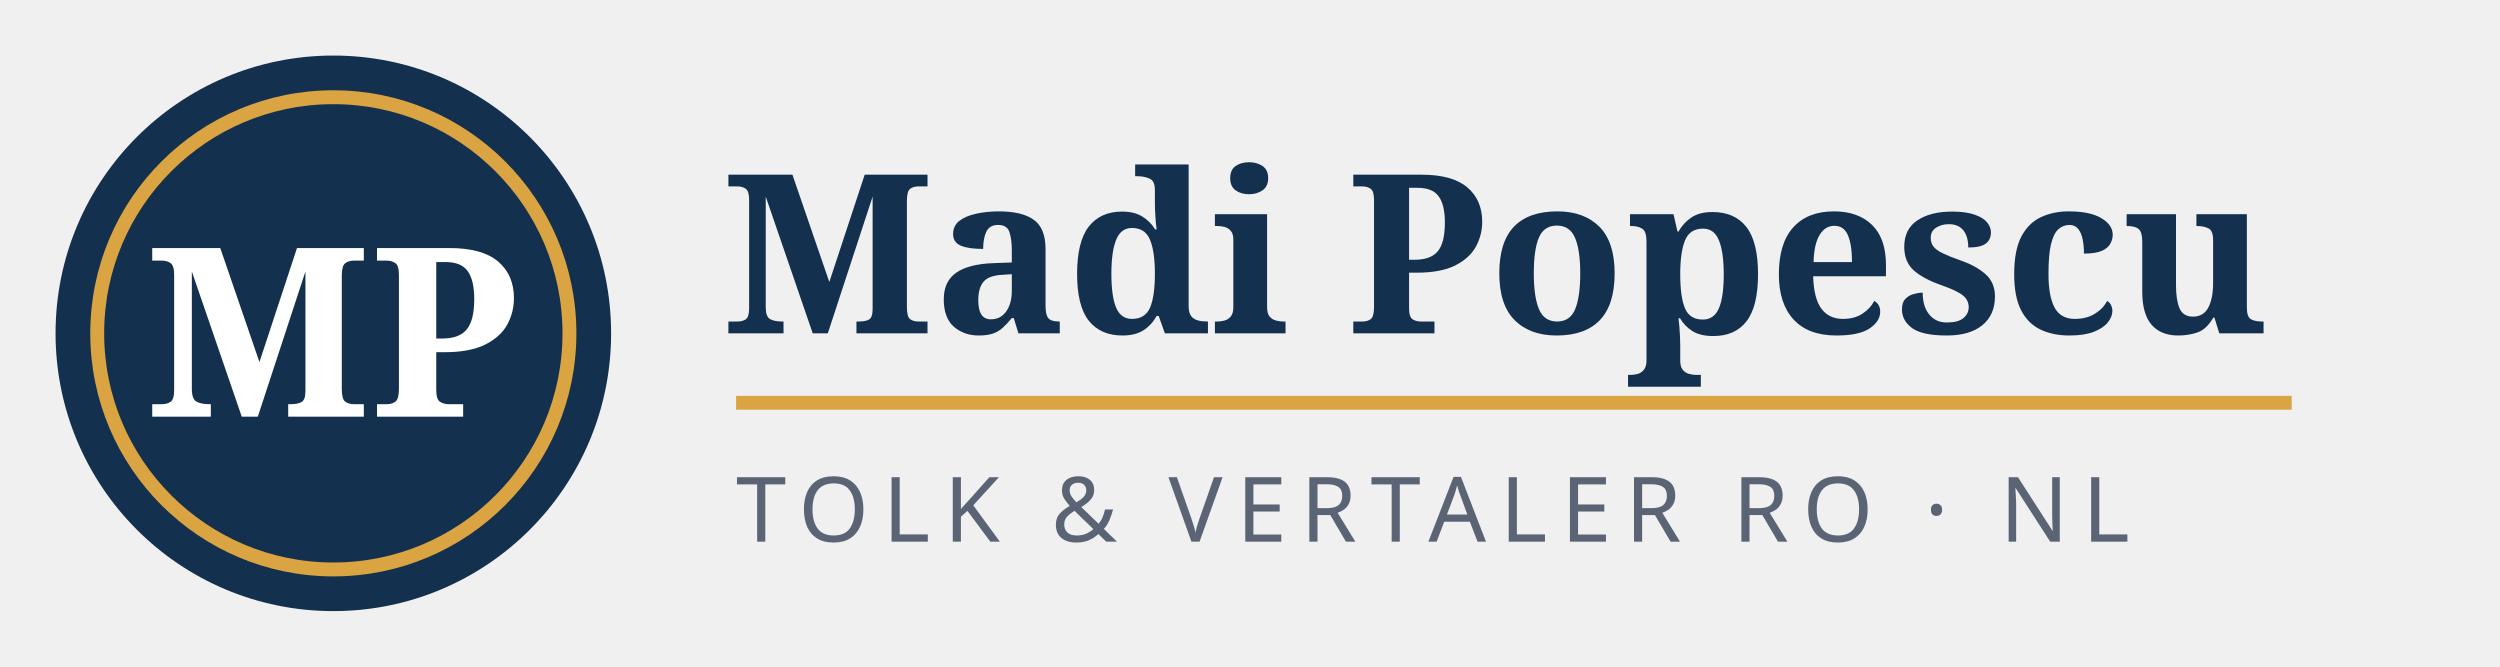
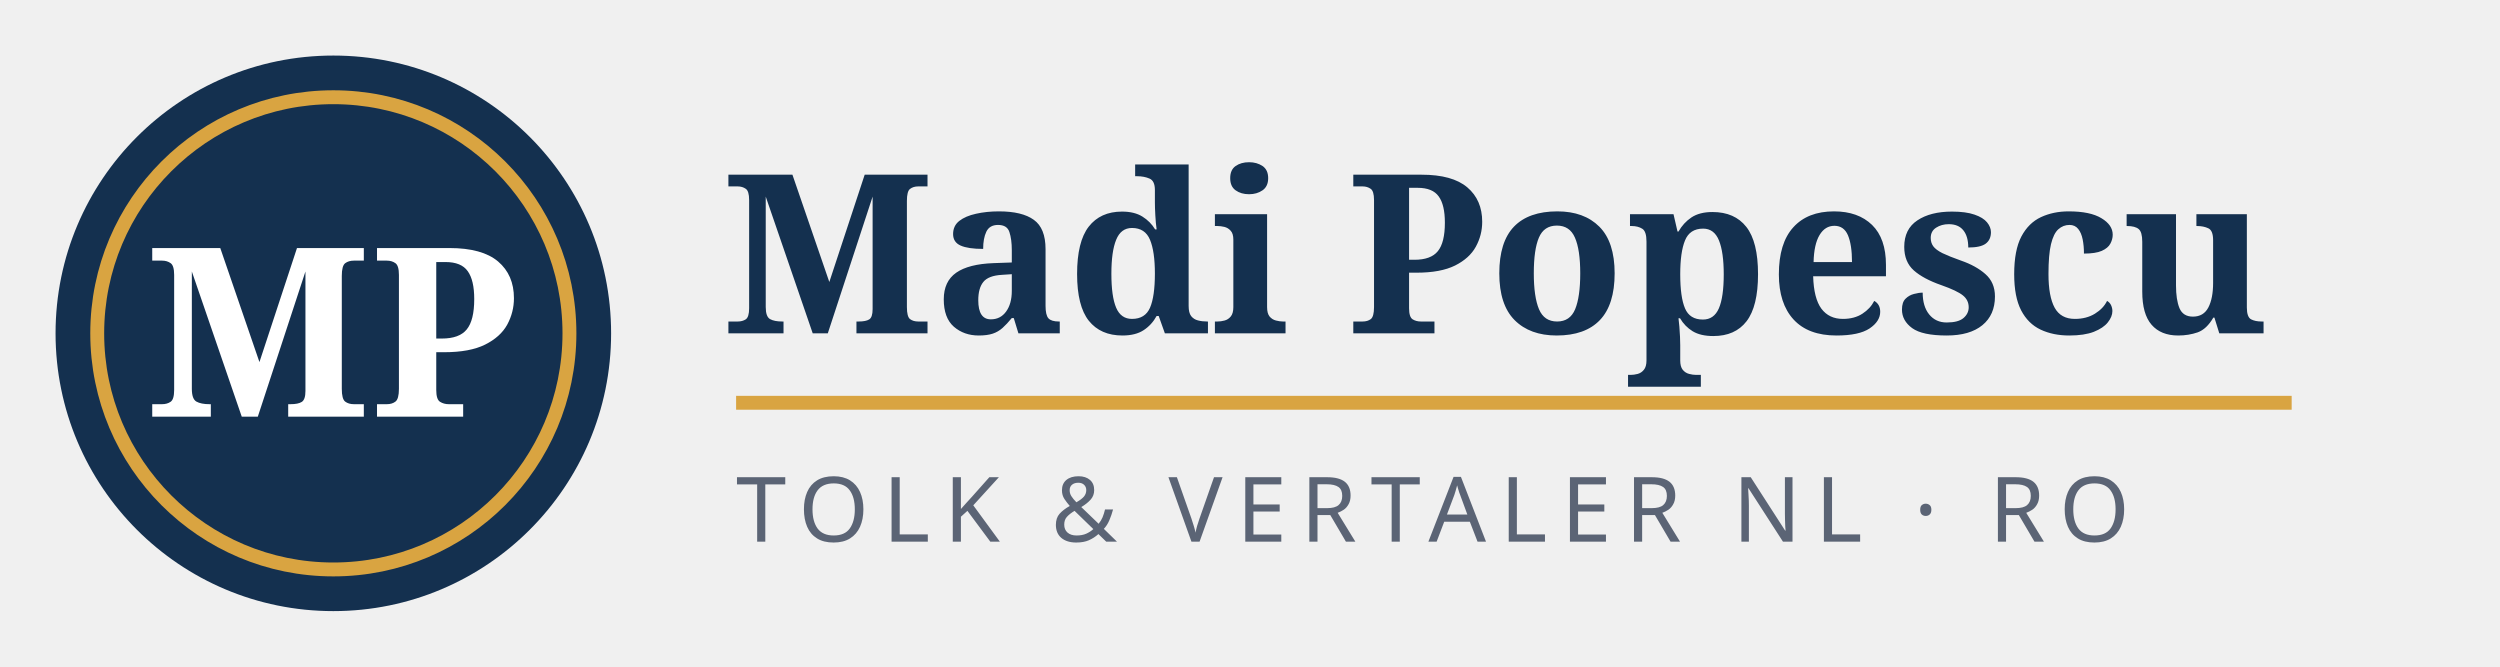
<svg xmlns="http://www.w3.org/2000/svg" viewBox="0 0 360 96" role="img" aria-label="Madi Popescu">
  <circle cx="48" cy="48" r="40" fill="#14304f" />
  <circle cx="48" cy="48" r="34" fill="none" stroke="#d9a441" stroke-width="2" />
  <text x="48" y="60" font-family="Georgia,serif" font-size="34" font-weight="700" fill="#fff" text-anchor="middle">MP</text>
  <text x="104" y="48" font-family="Georgia,serif" font-size="32" font-weight="700" fill="#14304f">Madi Popescu</text>
  <line x1="106" y1="58" x2="330" y2="58" stroke="#d9a441" stroke-width="2" />
-   <text x="106" y="78" font-family="system-ui,sans-serif" font-size="13" letter-spacing="2" fill="#5b6475">TOLK &amp; VERTALER RO · NL</text>
+   <text x="106" y="78" font-family="system-ui,sans-serif" font-size="13" letter-spacing="2" fill="#5b6475">TOLK &amp; VERTALER NL · RO</text>
</svg>
